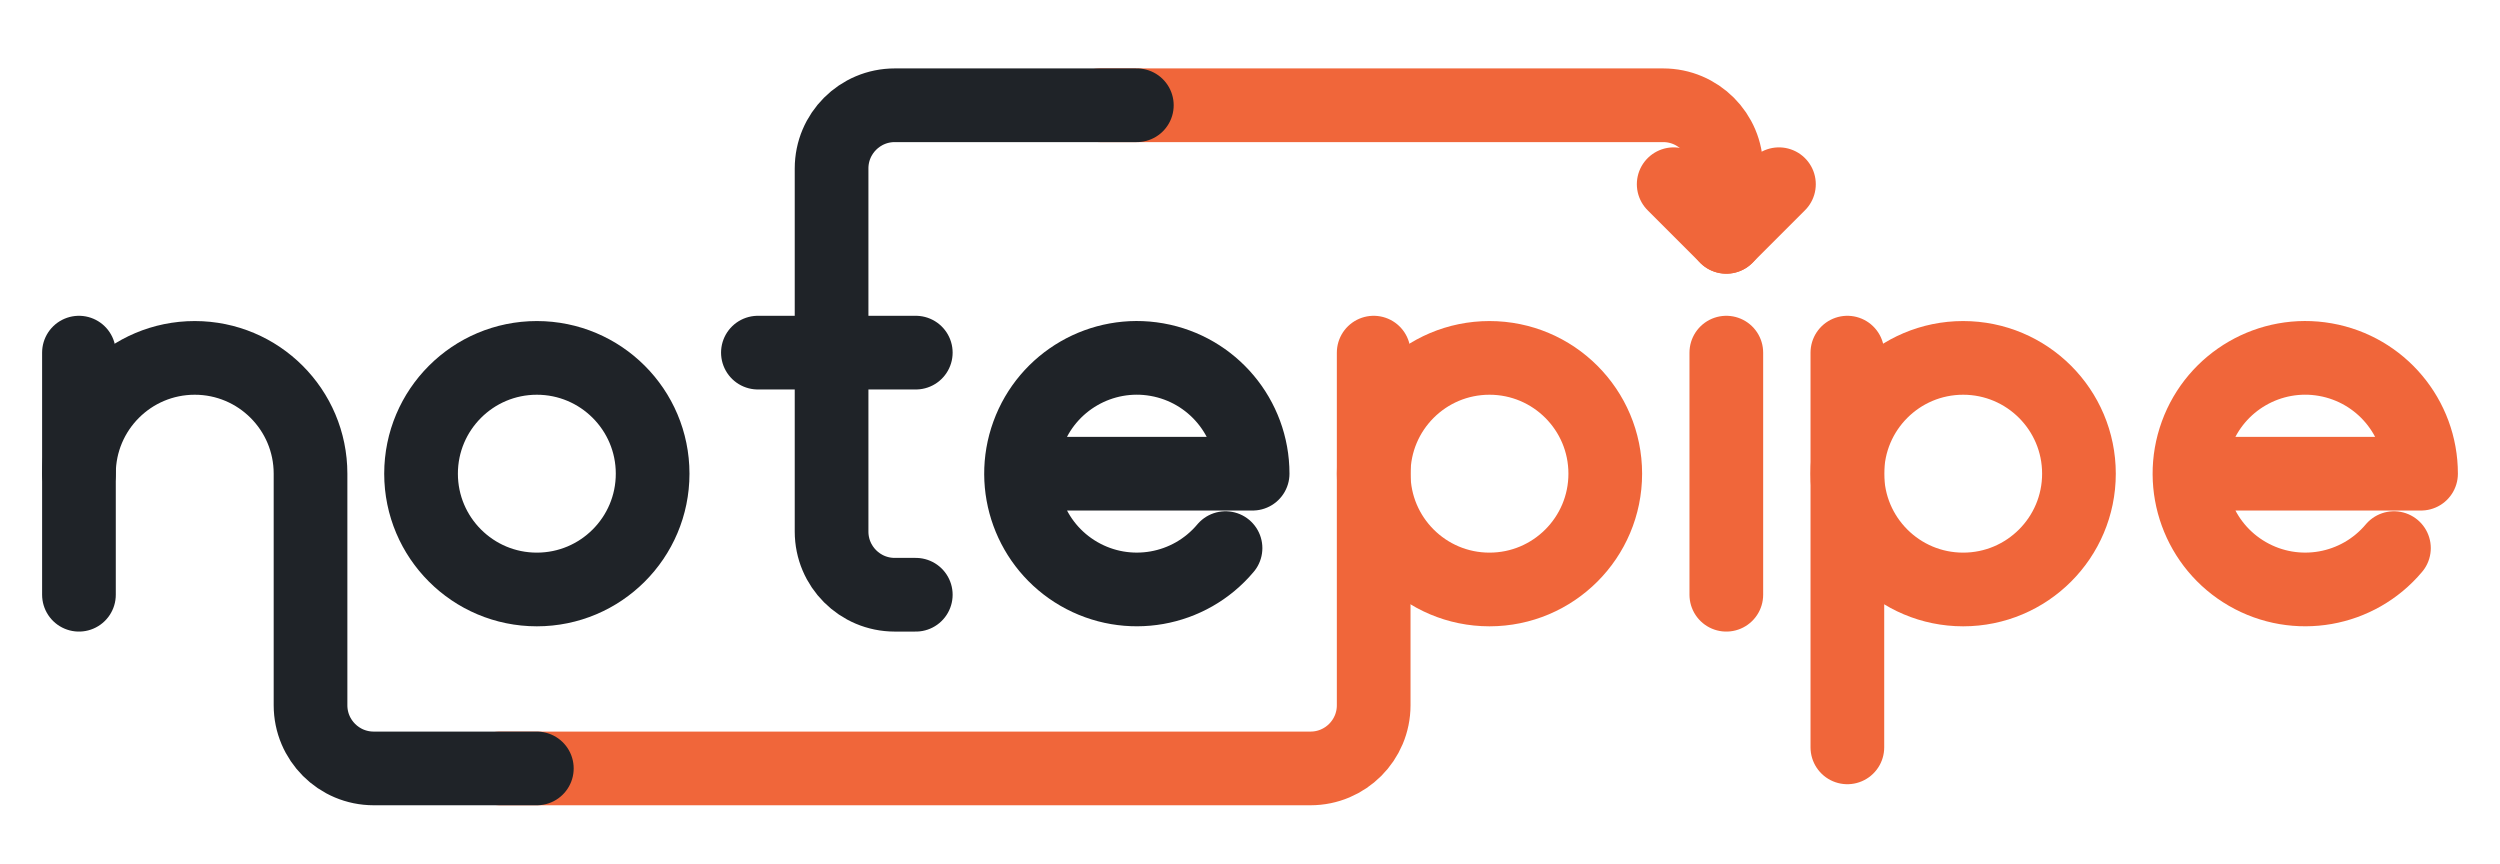
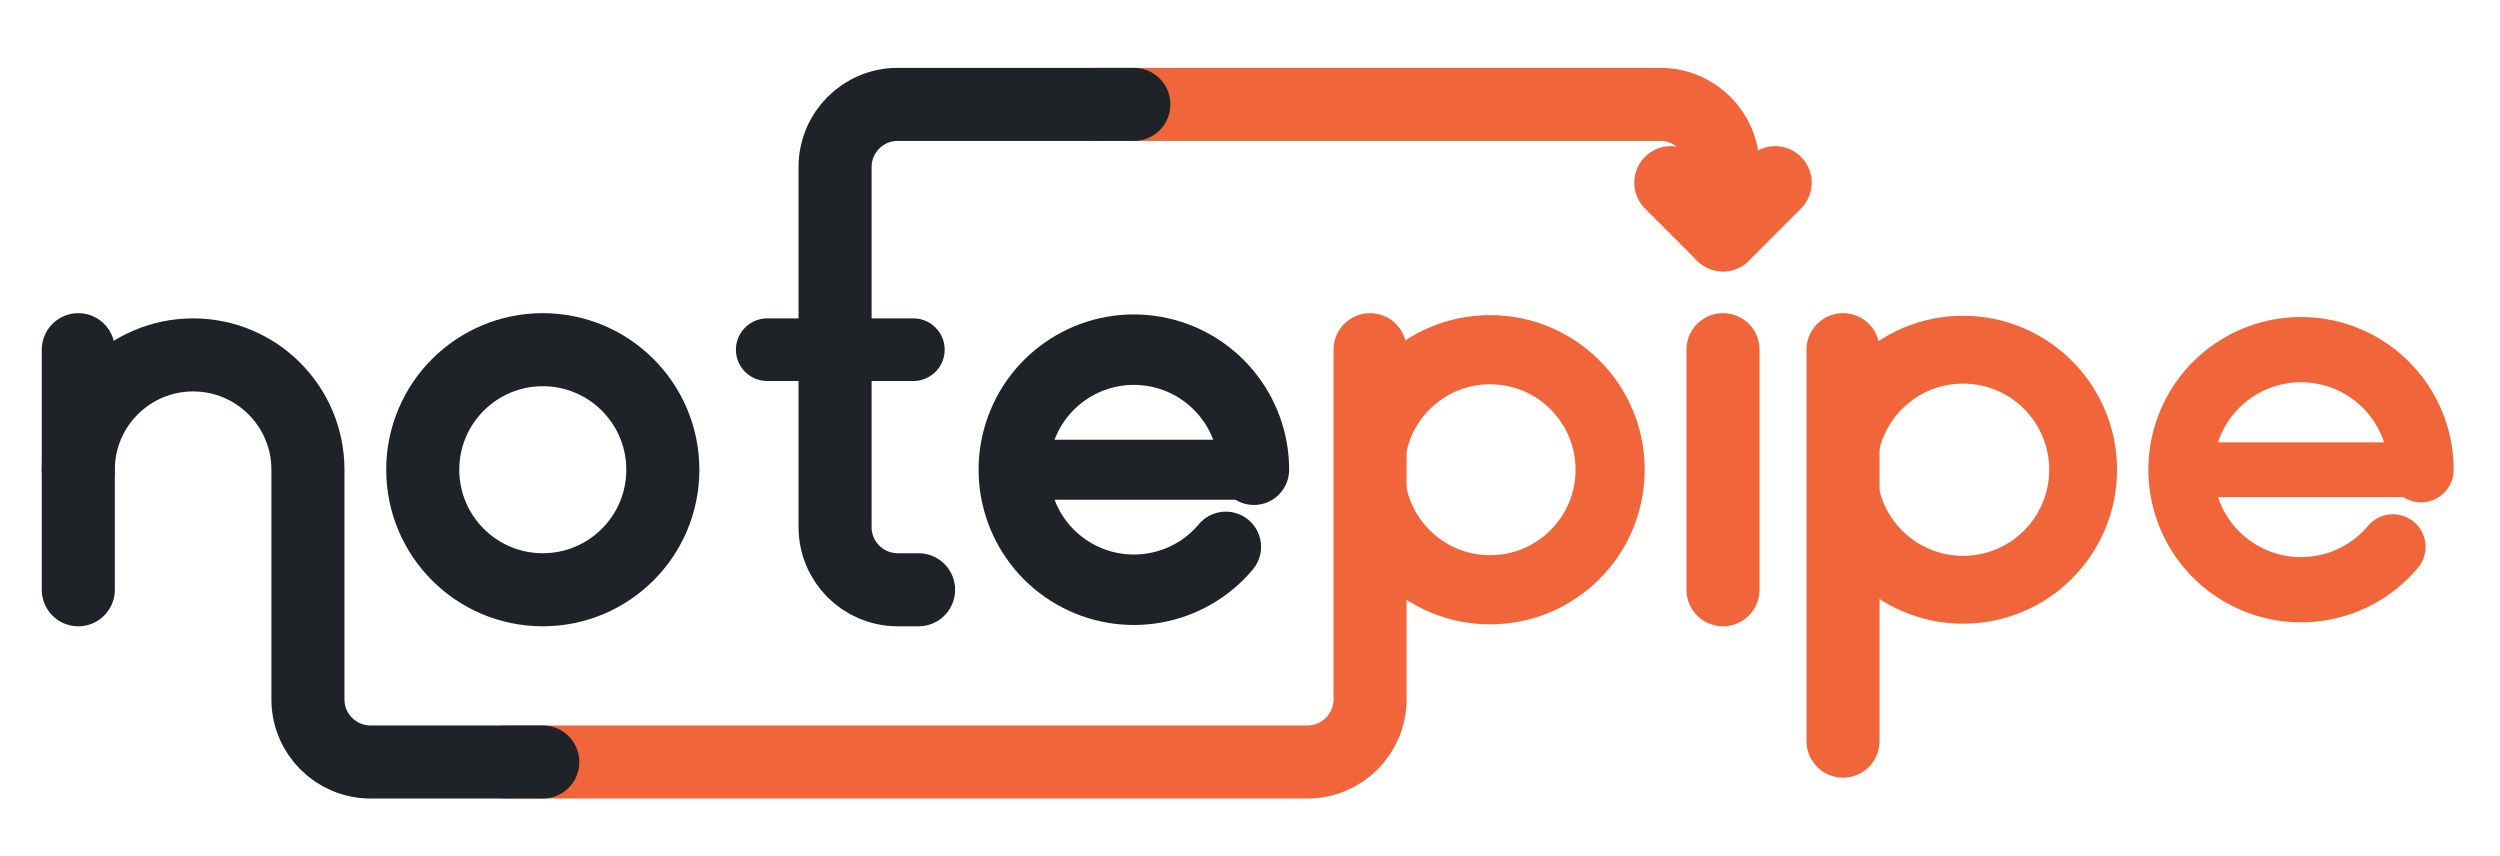
- <svg xmlns="http://www.w3.org/2000/svg" width="475" height="164" viewBox="0 0 475 164" role="img" aria-label="notepipe">
-   <g fill="none" stroke-width="14" stroke-linecap="round" stroke-linejoin="round">
-     <g stroke="#f0663a">
-       <path d="M209.0 20H316.0A12 12 0 0 1 328.0 32V45" />
-       <path d="M95.0 146H249.0A12 12 0 0 0 261.0 134V67.0" />
-       <path d="M318.0 35L328.0 45L338.0 35" />
-       <path d="M261.0 90.0A22 22 0 1 1 305.0 90.0A22 22 0 1 1 261.0 90.0" />
-       <path d="M328.0 67.0V113.0" />
-       <path d="M351.0 67.0V142" />
-       <path d="M351.0 90.0A22 22 0 1 1 395.0 90.0A22 22 0 1 1 351.0 90.0" />
-       <path d="M416.0 90.0H460.0A22 22 0 1 0 454.85 104.14" />
-     </g>
-     <g stroke="#1f2328">
-       <path d="M15.0 67.0V113.0" />
-       <path d="M80.0 90.0A22 22 0 1 1 124.0 90.0A22 22 0 1 1 80.0 90.0" />
-       <path d="M144.0 67.0H174.0" />
-       <path d="M194.0 90.0H238.0A22 22 0 1 0 232.85 104.14" />
-       <path d="M15.0 90.0A22 22 0 0 1 59.0 90.0V134A12 12 0 0 0 71.0 146H102.0" />
-       <path d="M174.0 113.0H170.0A12 12 0 0 1 158.0 101.0V32A12 12 0 0 1 170.0 20H216.0" />
-     </g>
+ <svg xmlns="http://www.w3.org/2000/svg" width="479" height="164" viewBox="0 0 479 164" role="img" aria-label="notepipe">
+   <g fill="none" stroke-linecap="round" stroke-linejoin="round">
+     <path d="M210.25 20H318.125A12 12 0 0 1 330.125 32V45" stroke="#f0663a" stroke-width="14" />
+     <path d="M97.0 146H250.5A12 12 0 0 0 262.5 134V67.0" stroke="#f0663a" stroke-width="14" />
+     <path d="M320.125 35L330.125 45L340.125 35" stroke="#f0663a" stroke-width="14" />
+     <path d="M262.5 90.0A23 23 0 1 1 308.5 90.0A23 23 0 1 1 262.5 90.0" stroke="#f0663a" stroke-width="13.25" />
+     <path d="M330.125 67.0V113.0" stroke="#f0663a" stroke-width="14" />
+     <path d="M353.125 67.0V142" stroke="#f0663a" stroke-width="14" />
+     <path d="M353.125 90.0A23 23 0 1 1 399.125 90.0A23 23 0 1 1 353.125 90.0" stroke="#f0663a" stroke-width="13" />
+     <path d="M463.875 90.0A23 23 0 1 0 458.49 104.78" stroke="#f0663a" stroke-width="12.5" />
+     <path d="M417.875 90.0H463.875" stroke="#f0663a" stroke-width="10.5" />
+     <path d="M15.0 67.0V113.0" stroke="#1f2328" stroke-width="14" />
+     <path d="M15.0 90.0A22 22 0 0 1 59.0 90.0V134A12 12 0 0 0 71.0 146H104.0" stroke="#1f2328" stroke-width="14" />
+     <path d="M81.0 90.0A23 23 0 1 1 127.0 90.0A23 23 0 1 1 81.0 90.0" stroke="#1f2328" stroke-width="14" />
+     <path d="M176.0 113.0H172.0A12 12 0 0 1 160.0 101.0V32A12 12 0 0 1 172.0 20H217.25" stroke="#1f2328" stroke-width="14" />
+     <path d="M147.0 67.0H175.0" stroke="#1f2328" stroke-width="12" />
+     <path d="M240.25 90.0A23 23 0 1 0 234.87 104.78" stroke="#1f2328" stroke-width="13.5" />
+     <path d="M194.25 90.0H240.25" stroke="#1f2328" stroke-width="11.5" />
  </g>
</svg>
